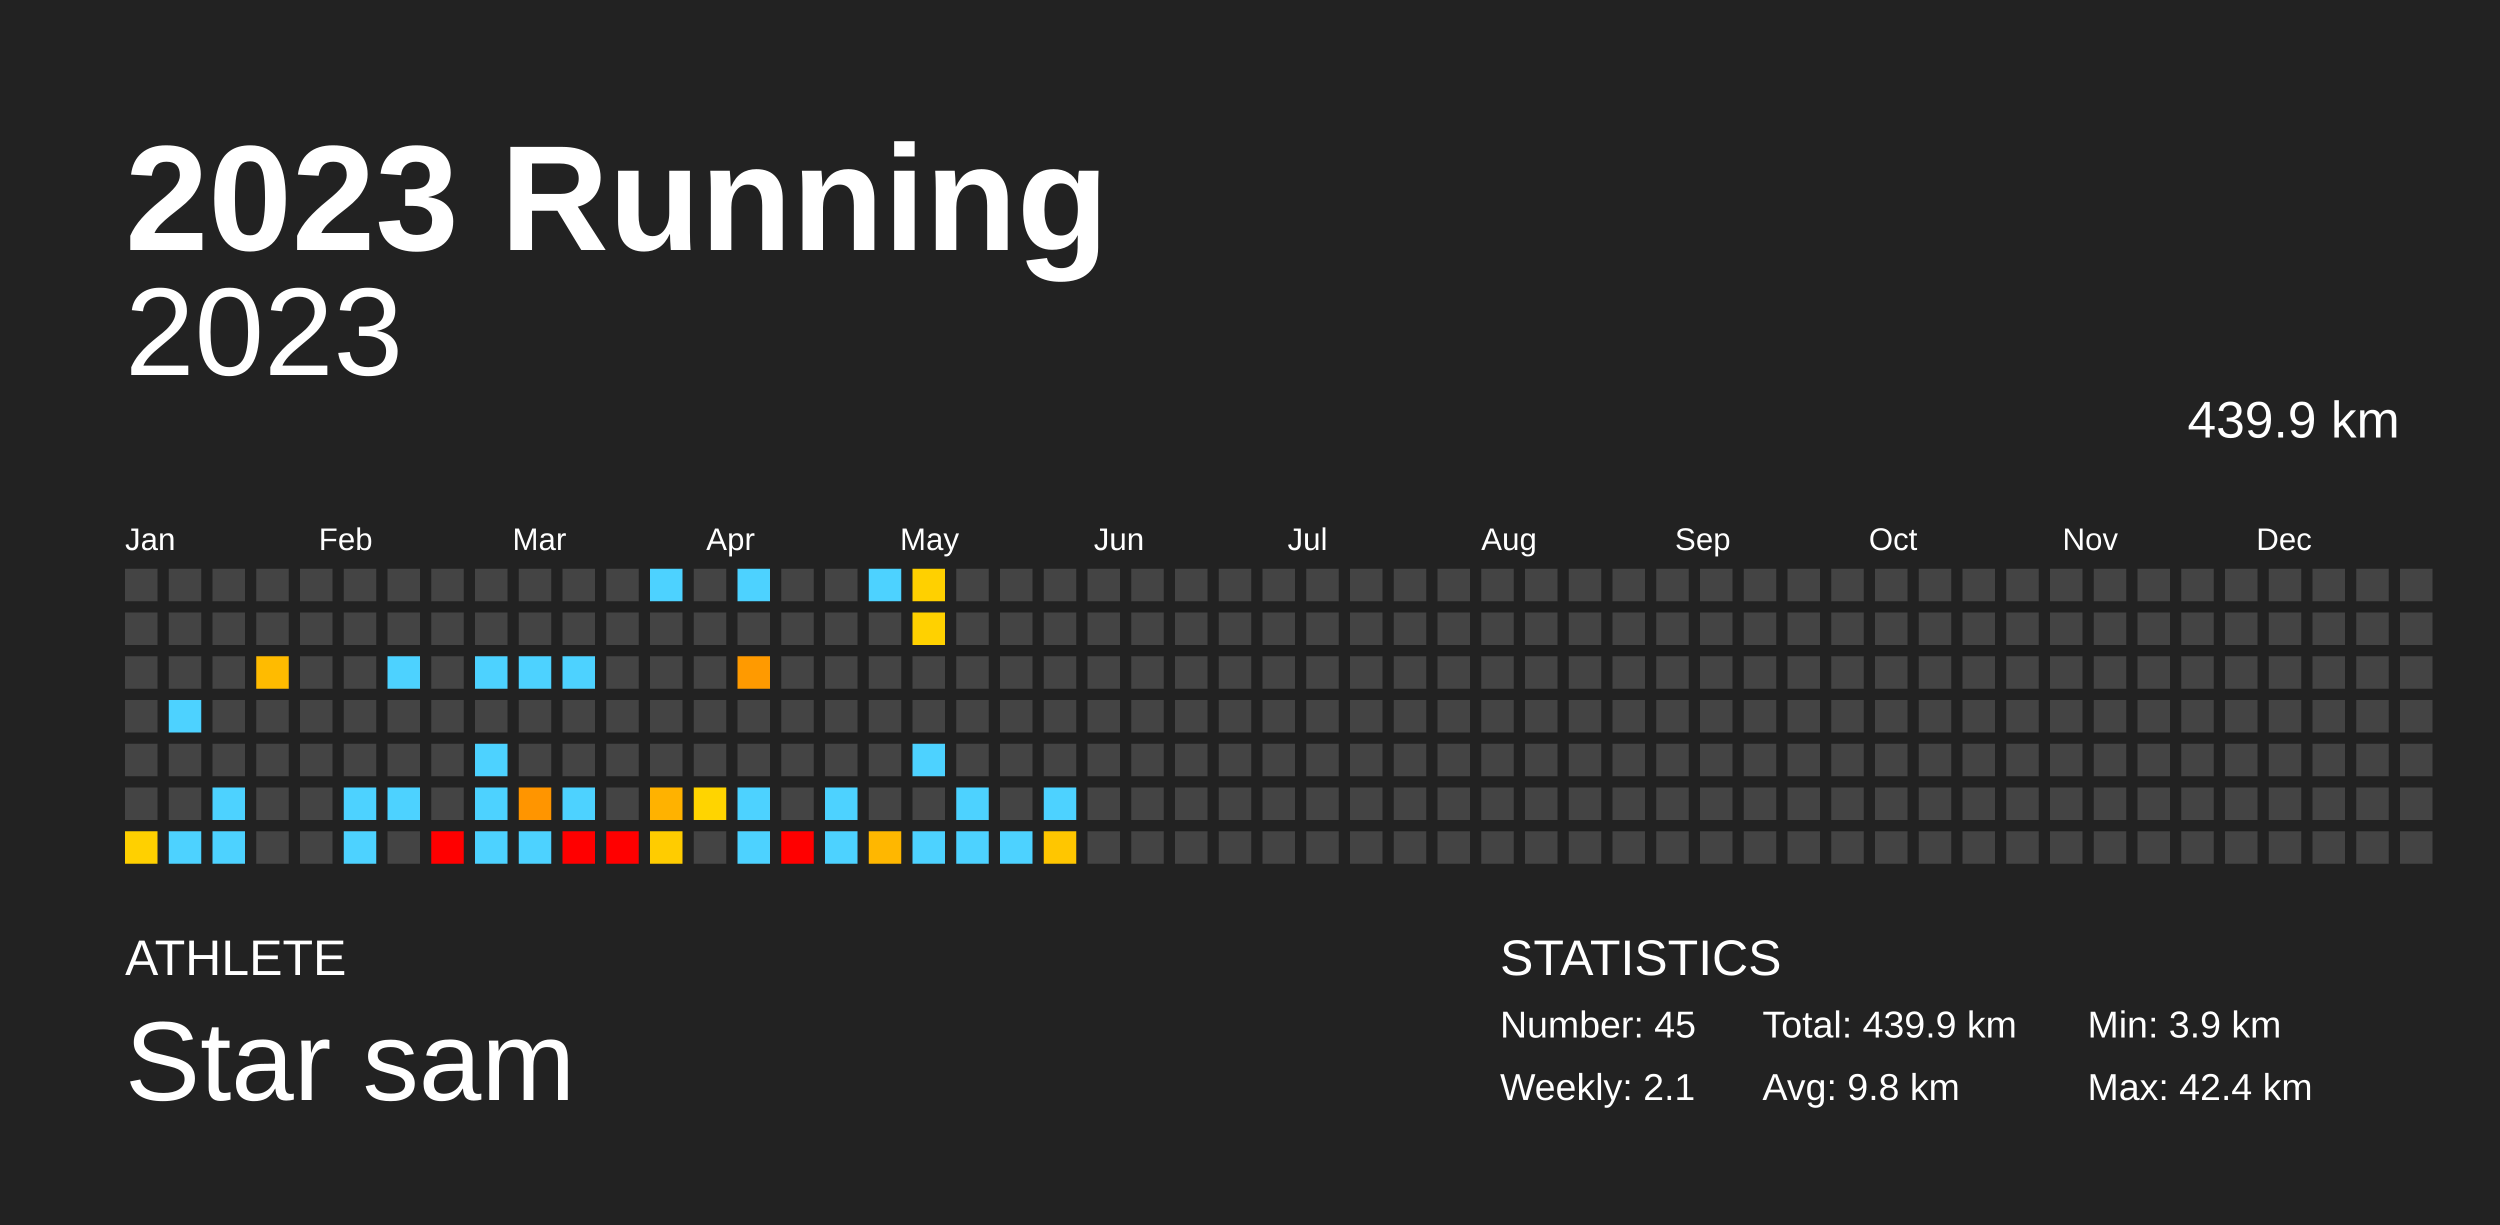
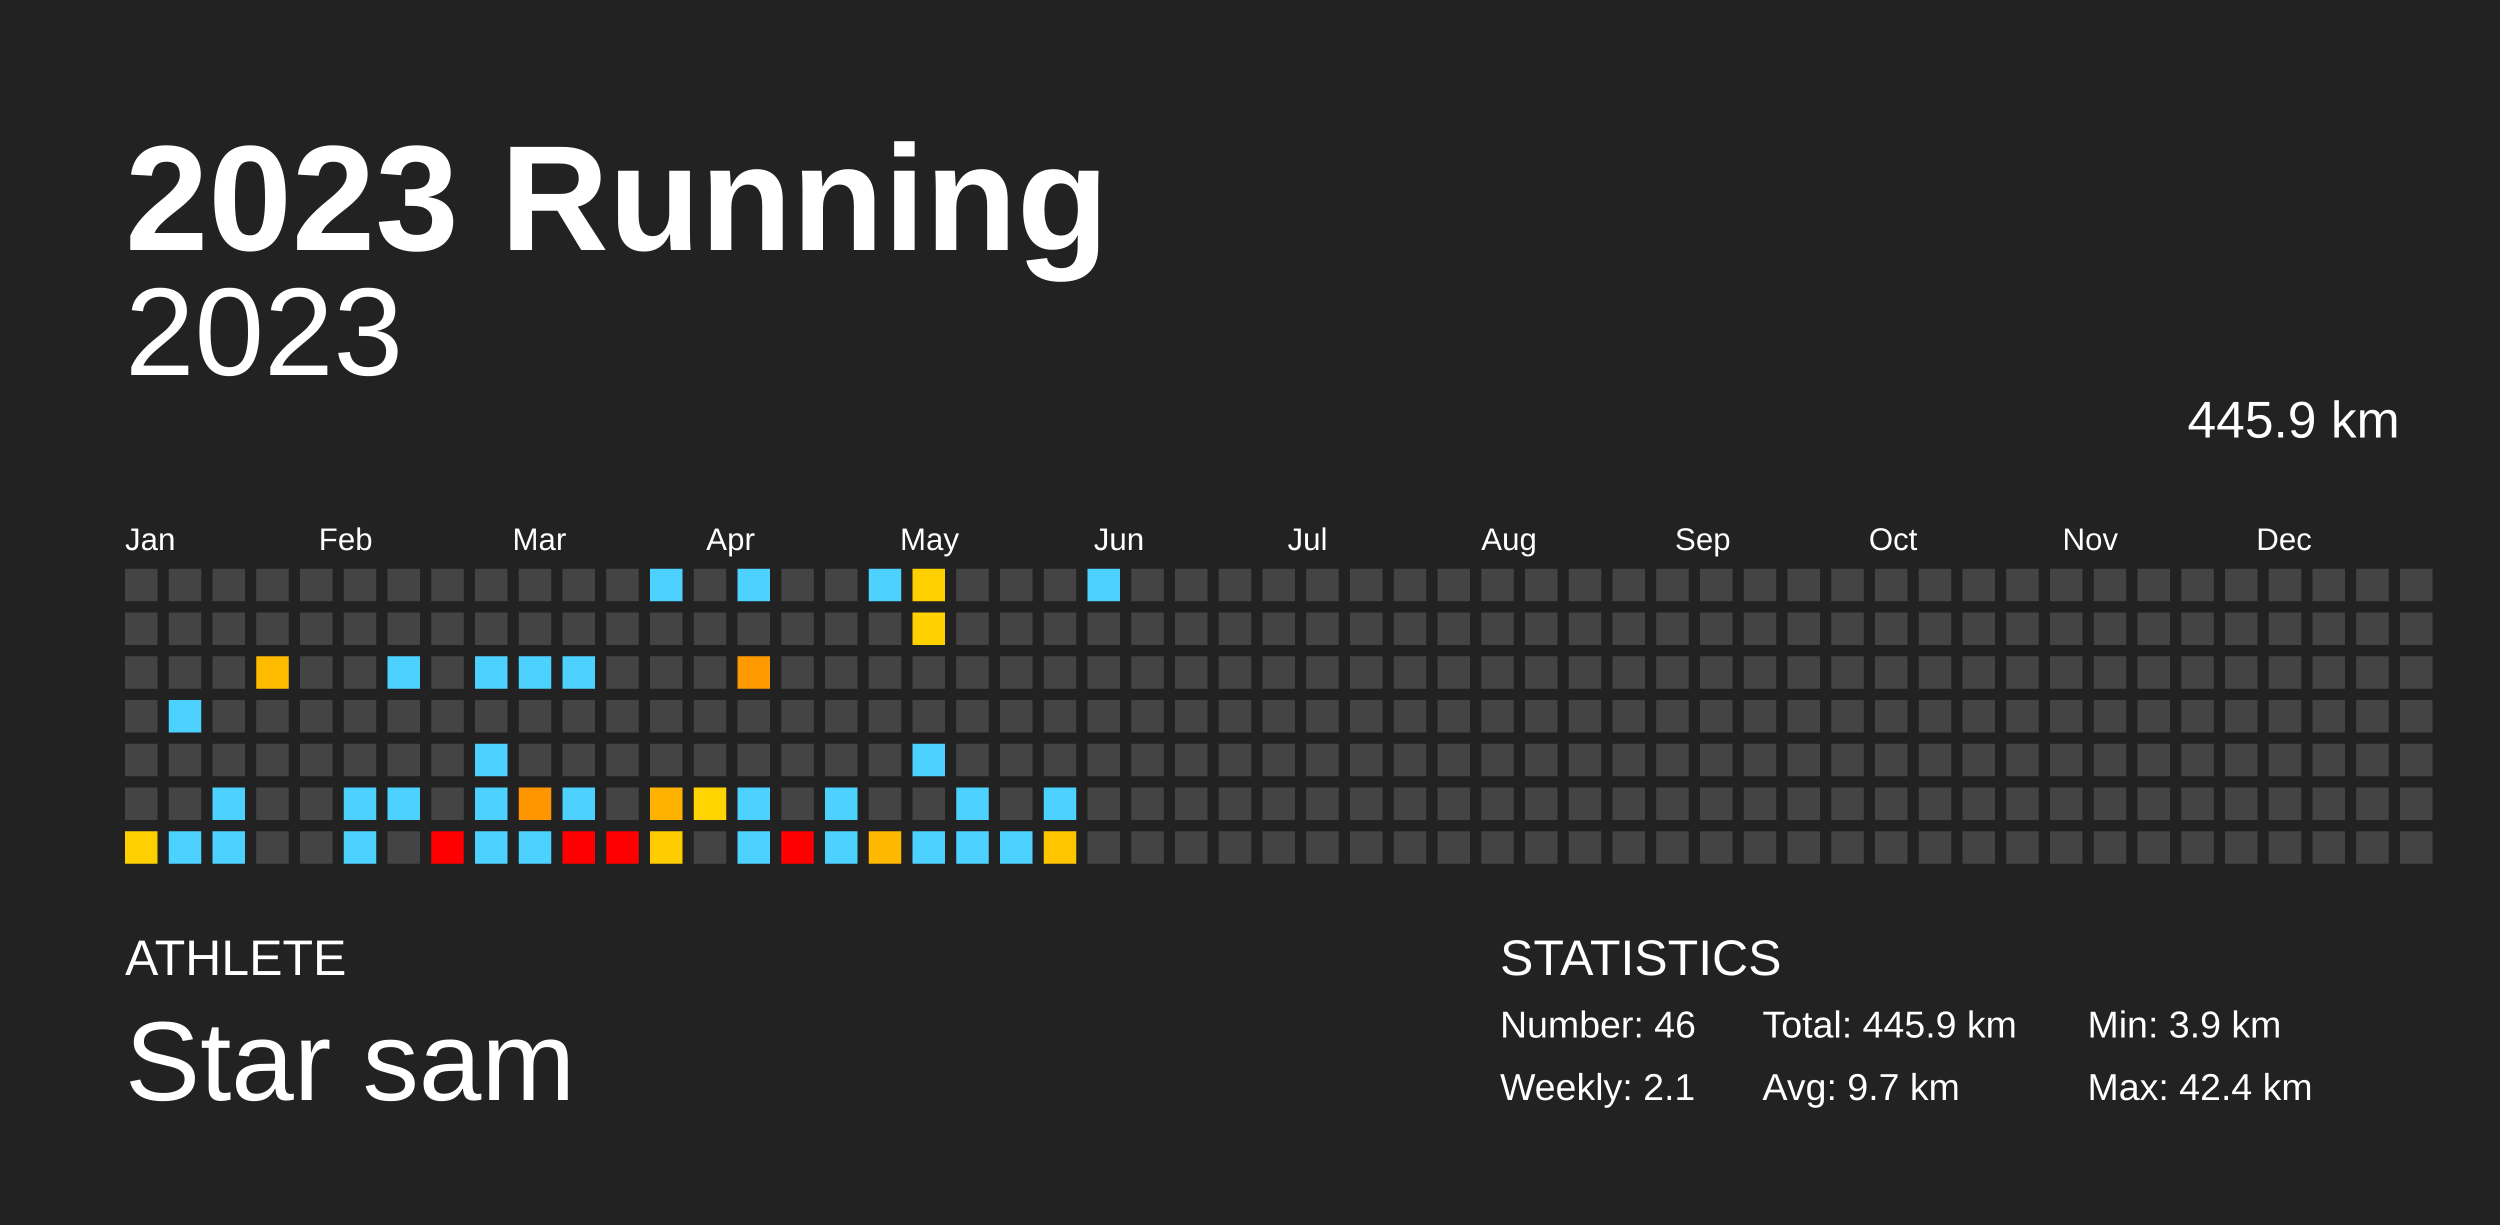
<svg xmlns="http://www.w3.org/2000/svg" baseProfile="full" height="98mm" version="1.1" viewBox="0,0,200,98" width="200mm">
  <defs />
  <rect fill="#222222" height="98" width="200" x="0" y="0" />
  <text fill="#FFFFFF" style="font-size:12px; font-family:Arial; font-weight:bold;" x="10" y="20">2023 Running</text>
  <text fill="#FFFFFF" style="font-size:4px; font-family:Arial" x="10" y="78">ATHLETE</text>
  <text fill="#FFFFFF" style="font-size:9px; font-family:Arial" x="10" y="88">Star sam</text>
  <text fill="#FFFFFF" style="font-size:4px; font-family:Arial" x="120" y="78">STATISTICS</text>
-   <text fill="#FFFFFF" style="font-size:3px; font-family:Arial" x="120" y="83">Number: 45</text>
+   <text fill="#FFFFFF" style="font-size:3px; font-family:Arial" x="120" y="83">Number: 46</text>
  <text fill="#FFFFFF" style="font-size:3px; font-family:Arial" x="120" y="88">Weekly: 2.1</text>
-   <text fill="#FFFFFF" style="font-size:3px; font-family:Arial" x="141" y="83">Total: 439.9 km</text>
-   <text fill="#FFFFFF" style="font-size:3px; font-family:Arial" x="141" y="88">Avg: 9.8 km</text>
+   <text fill="#FFFFFF" style="font-size:3px; font-family:Arial" x="141" y="83">Total: 445.9 km</text>
+   <text fill="#FFFFFF" style="font-size:3px; font-family:Arial" x="141" y="88">Avg: 9.7 km</text>
  <text fill="#FFFFFF" style="font-size:3px; font-family:Arial" x="167" y="83">Min: 3.9 km</text>
  <text fill="#FFFFFF" style="font-size:3px; font-family:Arial" x="167" y="88">Max: 42.4 km</text>
  <text alignment-baseline="hanging" fill="#FFFFFF" style="font-size:10.0px; font-family:Arial;" x="10" y="30">2023</text>
-   <text alignment-baseline="hanging" fill="#FFFFFF" style="font-size:4.125px; font-family:Arial;" x="175" y="35">439.9 km</text>
+   <text alignment-baseline="hanging" fill="#FFFFFF" style="font-size:4.125px; font-family:Arial;" x="175" y="35">445.9 km</text>
  <text fill="#FFFFFF" style="font-size:2.5px; font-family:Arial" x="10.0" y="44">Jan</text>
  <text fill="#FFFFFF" style="font-size:2.5px; font-family:Arial" x="25.5" y="44">Feb</text>
  <text fill="#FFFFFF" style="font-size:2.5px; font-family:Arial" x="41.0" y="44">Mar</text>
  <text fill="#FFFFFF" style="font-size:2.5px; font-family:Arial" x="56.5" y="44">Apr</text>
  <text fill="#FFFFFF" style="font-size:2.5px; font-family:Arial" x="72.0" y="44">May</text>
  <text fill="#FFFFFF" style="font-size:2.5px; font-family:Arial" x="87.5" y="44">Jun</text>
  <text fill="#FFFFFF" style="font-size:2.5px; font-family:Arial" x="103.0" y="44">Jul</text>
  <text fill="#FFFFFF" style="font-size:2.5px; font-family:Arial" x="118.5" y="44">Aug</text>
  <text fill="#FFFFFF" style="font-size:2.5px; font-family:Arial" x="134.0" y="44">Sep</text>
  <text fill="#FFFFFF" style="font-size:2.5px; font-family:Arial" x="149.5" y="44">Oct</text>
  <text fill="#FFFFFF" style="font-size:2.5px; font-family:Arial" x="165.0" y="44">Nov</text>
  <text fill="#FFFFFF" style="font-size:2.5px; font-family:Arial" x="180.5" y="44">Dec</text>
  <rect fill="#444444" height="2.6" width="2.6" x="10.0" y="45.5" />
  <rect fill="#444444" height="2.6" width="2.6" x="10.0" y="49.0" />
  <rect fill="#444444" height="2.6" width="2.6" x="10.0" y="52.5" />
  <rect fill="#444444" height="2.6" width="2.6" x="10.0" y="56.0" />
  <rect fill="#444444" height="2.6" width="2.6" x="10.0" y="59.5" />
  <rect fill="#444444" height="2.6" width="2.6" x="10.0" y="63.0" />
  <rect fill="#ffd000" height="2.6" width="2.6" x="10.0" y="66.5" />
  <rect fill="#444444" height="2.6" width="2.6" x="13.5" y="45.5" />
  <rect fill="#444444" height="2.6" width="2.6" x="13.5" y="49.0" />
  <rect fill="#444444" height="2.6" width="2.6" x="13.5" y="52.5" />
  <rect fill="#4dd2ff" height="2.6" width="2.6" x="13.5" y="56.0" />
  <rect fill="#444444" height="2.6" width="2.6" x="13.5" y="59.5" />
  <rect fill="#444444" height="2.6" width="2.6" x="13.5" y="63.0" />
  <rect fill="#4dd2ff" height="2.6" width="2.6" x="13.5" y="66.5" />
  <rect fill="#444444" height="2.6" width="2.6" x="17.0" y="45.5" />
  <rect fill="#444444" height="2.6" width="2.6" x="17.0" y="49.0" />
  <rect fill="#444444" height="2.6" width="2.6" x="17.0" y="52.5" />
  <rect fill="#444444" height="2.6" width="2.6" x="17.0" y="56.0" />
  <rect fill="#444444" height="2.6" width="2.6" x="17.0" y="59.5" />
  <rect fill="#4dd2ff" height="2.6" width="2.6" x="17.0" y="63.0" />
  <rect fill="#4dd2ff" height="2.6" width="2.6" x="17.0" y="66.5" />
  <rect fill="#444444" height="2.6" width="2.6" x="20.5" y="45.5" />
  <rect fill="#444444" height="2.6" width="2.6" x="20.5" y="49.0" />
  <rect fill="#ffbb00" height="2.6" width="2.6" x="20.5" y="52.5" />
  <rect fill="#444444" height="2.6" width="2.6" x="20.5" y="56.0" />
  <rect fill="#444444" height="2.6" width="2.6" x="20.5" y="59.5" />
  <rect fill="#444444" height="2.6" width="2.6" x="20.5" y="63.0" />
  <rect fill="#444444" height="2.6" width="2.6" x="20.5" y="66.5" />
  <rect fill="#444444" height="2.6" width="2.6" x="24.0" y="45.5" />
  <rect fill="#444444" height="2.6" width="2.6" x="24.0" y="49.0" />
  <rect fill="#444444" height="2.6" width="2.6" x="24.0" y="52.5" />
  <rect fill="#444444" height="2.6" width="2.6" x="24.0" y="56.0" />
  <rect fill="#444444" height="2.6" width="2.6" x="24.0" y="59.5" />
  <rect fill="#444444" height="2.6" width="2.6" x="24.0" y="63.0" />
  <rect fill="#444444" height="2.6" width="2.6" x="24.0" y="66.5" />
  <rect fill="#444444" height="2.6" width="2.6" x="27.5" y="45.5" />
  <rect fill="#444444" height="2.6" width="2.6" x="27.5" y="49.0" />
  <rect fill="#444444" height="2.6" width="2.6" x="27.5" y="52.5" />
  <rect fill="#444444" height="2.6" width="2.6" x="27.5" y="56.0" />
  <rect fill="#444444" height="2.6" width="2.6" x="27.5" y="59.5" />
  <rect fill="#4dd2ff" height="2.6" width="2.6" x="27.5" y="63.0" />
  <rect fill="#4dd2ff" height="2.6" width="2.6" x="27.5" y="66.5" />
  <rect fill="#444444" height="2.6" width="2.6" x="31.0" y="45.5" />
  <rect fill="#444444" height="2.6" width="2.6" x="31.0" y="49.0" />
  <rect fill="#4dd2ff" height="2.6" width="2.6" x="31.0" y="52.5" />
  <rect fill="#444444" height="2.6" width="2.6" x="31.0" y="56.0" />
  <rect fill="#444444" height="2.6" width="2.6" x="31.0" y="59.5" />
  <rect fill="#4dd2ff" height="2.6" width="2.6" x="31.0" y="63.0" />
  <rect fill="#444444" height="2.6" width="2.6" x="31.0" y="66.5" />
  <rect fill="#444444" height="2.6" width="2.6" x="34.5" y="45.5" />
  <rect fill="#444444" height="2.6" width="2.6" x="34.5" y="49.0" />
  <rect fill="#444444" height="2.6" width="2.6" x="34.5" y="52.5" />
  <rect fill="#444444" height="2.6" width="2.6" x="34.5" y="56.0" />
  <rect fill="#444444" height="2.6" width="2.6" x="34.5" y="59.5" />
  <rect fill="#444444" height="2.6" width="2.6" x="34.5" y="63.0" />
  <rect fill="red" height="2.6" width="2.6" x="34.5" y="66.5" />
  <rect fill="#444444" height="2.6" width="2.6" x="38.0" y="45.5" />
  <rect fill="#444444" height="2.6" width="2.6" x="38.0" y="49.0" />
  <rect fill="#4dd2ff" height="2.6" width="2.6" x="38.0" y="52.5" />
  <rect fill="#444444" height="2.6" width="2.6" x="38.0" y="56.0" />
  <rect fill="#4dd2ff" height="2.6" width="2.6" x="38.0" y="59.5" />
  <rect fill="#4dd2ff" height="2.6" width="2.6" x="38.0" y="63.0" />
  <rect fill="#4dd2ff" height="2.6" width="2.6" x="38.0" y="66.5" />
  <rect fill="#444444" height="2.6" width="2.6" x="41.5" y="45.5" />
  <rect fill="#444444" height="2.6" width="2.6" x="41.5" y="49.0" />
  <rect fill="#4dd2ff" height="2.6" width="2.6" x="41.5" y="52.5" />
  <rect fill="#444444" height="2.6" width="2.6" x="41.5" y="56.0" />
  <rect fill="#444444" height="2.6" width="2.6" x="41.5" y="59.5" />
  <rect fill="#ff9500" height="2.6" width="2.6" x="41.5" y="63.0" />
  <rect fill="#4dd2ff" height="2.6" width="2.6" x="41.5" y="66.5" />
  <rect fill="#444444" height="2.6" width="2.6" x="45.0" y="45.5" />
  <rect fill="#444444" height="2.6" width="2.6" x="45.0" y="49.0" />
  <rect fill="#4dd2ff" height="2.6" width="2.6" x="45.0" y="52.5" />
  <rect fill="#444444" height="2.6" width="2.6" x="45.0" y="56.0" />
  <rect fill="#444444" height="2.6" width="2.6" x="45.0" y="59.5" />
  <rect fill="#4dd2ff" height="2.6" width="2.6" x="45.0" y="63.0" />
  <rect fill="red" height="2.6" width="2.6" x="45.0" y="66.5" />
  <rect fill="#444444" height="2.6" width="2.6" x="48.5" y="45.5" />
  <rect fill="#444444" height="2.6" width="2.6" x="48.5" y="49.0" />
  <rect fill="#444444" height="2.6" width="2.6" x="48.5" y="52.5" />
  <rect fill="#444444" height="2.6" width="2.6" x="48.5" y="56.0" />
  <rect fill="#444444" height="2.6" width="2.6" x="48.5" y="59.5" />
  <rect fill="#444444" height="2.6" width="2.6" x="48.5" y="63.0" />
  <rect fill="red" height="2.6" width="2.6" x="48.5" y="66.5" />
  <rect fill="#4dd2ff" height="2.6" width="2.6" x="52.0" y="45.5" />
  <rect fill="#444444" height="2.6" width="2.6" x="52.0" y="49.0" />
  <rect fill="#444444" height="2.6" width="2.6" x="52.0" y="52.5" />
  <rect fill="#444444" height="2.6" width="2.6" x="52.0" y="56.0" />
  <rect fill="#444444" height="2.6" width="2.6" x="52.0" y="59.5" />
  <rect fill="#ffb200" height="2.6" width="2.6" x="52.0" y="63.0" />
  <rect fill="#ffcc00" height="2.6" width="2.6" x="52.0" y="66.5" />
  <rect fill="#444444" height="2.6" width="2.6" x="55.5" y="45.5" />
  <rect fill="#444444" height="2.6" width="2.6" x="55.5" y="49.0" />
  <rect fill="#444444" height="2.6" width="2.6" x="55.5" y="52.5" />
  <rect fill="#444444" height="2.6" width="2.6" x="55.5" y="56.0" />
  <rect fill="#444444" height="2.6" width="2.6" x="55.5" y="59.5" />
  <rect fill="#ffd400" height="2.6" width="2.6" x="55.5" y="63.0" />
  <rect fill="#444444" height="2.6" width="2.6" x="55.5" y="66.5" />
  <rect fill="#4dd2ff" height="2.6" width="2.6" x="59.0" y="45.5" />
  <rect fill="#444444" height="2.6" width="2.6" x="59.0" y="49.0" />
  <rect fill="#ff9a00" height="2.6" width="2.6" x="59.0" y="52.5" />
  <rect fill="#444444" height="2.6" width="2.6" x="59.0" y="56.0" />
  <rect fill="#444444" height="2.6" width="2.6" x="59.0" y="59.5" />
  <rect fill="#4dd2ff" height="2.6" width="2.6" x="59.0" y="63.0" />
  <rect fill="#4dd2ff" height="2.6" width="2.6" x="59.0" y="66.5" />
  <rect fill="#444444" height="2.6" width="2.6" x="62.5" y="45.5" />
  <rect fill="#444444" height="2.6" width="2.6" x="62.5" y="49.0" />
  <rect fill="#444444" height="2.6" width="2.6" x="62.5" y="52.5" />
  <rect fill="#444444" height="2.6" width="2.6" x="62.5" y="56.0" />
  <rect fill="#444444" height="2.6" width="2.6" x="62.5" y="59.5" />
  <rect fill="#444444" height="2.6" width="2.6" x="62.5" y="63.0" />
  <rect fill="red" height="2.6" width="2.6" x="62.5" y="66.5" />
  <rect fill="#444444" height="2.6" width="2.6" x="66.0" y="45.5" />
  <rect fill="#444444" height="2.6" width="2.6" x="66.0" y="49.0" />
  <rect fill="#444444" height="2.6" width="2.6" x="66.0" y="52.5" />
  <rect fill="#444444" height="2.6" width="2.6" x="66.0" y="56.0" />
  <rect fill="#444444" height="2.6" width="2.6" x="66.0" y="59.5" />
  <rect fill="#4dd2ff" height="2.6" width="2.6" x="66.0" y="63.0" />
  <rect fill="#4dd2ff" height="2.6" width="2.6" x="66.0" y="66.5" />
  <rect fill="#4dd2ff" height="2.6" width="2.6" x="69.5" y="45.5" />
  <rect fill="#444444" height="2.6" width="2.6" x="69.5" y="49.0" />
  <rect fill="#444444" height="2.6" width="2.6" x="69.5" y="52.5" />
  <rect fill="#444444" height="2.6" width="2.6" x="69.5" y="56.0" />
  <rect fill="#444444" height="2.6" width="2.6" x="69.5" y="59.5" />
  <rect fill="#444444" height="2.6" width="2.6" x="69.5" y="63.0" />
  <rect fill="#ffb700" height="2.6" width="2.6" x="69.5" y="66.5" />
  <rect fill="#ffd000" height="2.6" width="2.6" x="73.0" y="45.5" />
  <rect fill="#ffd100" height="2.6" width="2.6" x="73.0" y="49.0" />
  <rect fill="#444444" height="2.6" width="2.6" x="73.0" y="52.5" />
  <rect fill="#444444" height="2.6" width="2.6" x="73.0" y="56.0" />
  <rect fill="#4dd2ff" height="2.6" width="2.6" x="73.0" y="59.5" />
  <rect fill="#444444" height="2.6" width="2.6" x="73.0" y="63.0" />
  <rect fill="#4dd2ff" height="2.6" width="2.6" x="73.0" y="66.5" />
  <rect fill="#444444" height="2.6" width="2.6" x="76.5" y="45.5" />
  <rect fill="#444444" height="2.6" width="2.6" x="76.5" y="49.0" />
  <rect fill="#444444" height="2.6" width="2.6" x="76.5" y="52.5" />
  <rect fill="#444444" height="2.6" width="2.6" x="76.5" y="56.0" />
  <rect fill="#444444" height="2.6" width="2.6" x="76.5" y="59.5" />
  <rect fill="#4dd2ff" height="2.6" width="2.6" x="76.5" y="63.0" />
  <rect fill="#4dd2ff" height="2.6" width="2.6" x="76.5" y="66.5" />
  <rect fill="#444444" height="2.6" width="2.6" x="80.0" y="45.5" />
  <rect fill="#444444" height="2.6" width="2.6" x="80.0" y="49.0" />
  <rect fill="#444444" height="2.6" width="2.6" x="80.0" y="52.5" />
  <rect fill="#444444" height="2.6" width="2.6" x="80.0" y="56.0" />
  <rect fill="#444444" height="2.6" width="2.6" x="80.0" y="59.5" />
  <rect fill="#444444" height="2.6" width="2.6" x="80.0" y="63.0" />
  <rect fill="#4dd2ff" height="2.6" width="2.6" x="80.0" y="66.5" />
  <rect fill="#444444" height="2.6" width="2.6" x="83.5" y="45.5" />
  <rect fill="#444444" height="2.6" width="2.6" x="83.5" y="49.0" />
  <rect fill="#444444" height="2.6" width="2.6" x="83.5" y="52.5" />
  <rect fill="#444444" height="2.6" width="2.6" x="83.5" y="56.0" />
  <rect fill="#444444" height="2.6" width="2.6" x="83.5" y="59.5" />
  <rect fill="#4dd2ff" height="2.6" width="2.6" x="83.5" y="63.0" />
  <rect fill="#ffc600" height="2.6" width="2.6" x="83.5" y="66.5" />
-   <rect fill="#444444" height="2.6" width="2.6" x="87.0" y="45.5" />
+   <rect fill="#4dd2ff" height="2.6" width="2.6" x="87.0" y="45.5" />
  <rect fill="#444444" height="2.6" width="2.6" x="87.0" y="49.0" />
  <rect fill="#444444" height="2.6" width="2.6" x="87.0" y="52.5" />
  <rect fill="#444444" height="2.6" width="2.6" x="87.0" y="56.0" />
  <rect fill="#444444" height="2.6" width="2.6" x="87.0" y="59.5" />
  <rect fill="#444444" height="2.6" width="2.6" x="87.0" y="63.0" />
  <rect fill="#444444" height="2.6" width="2.6" x="87.0" y="66.5" />
  <rect fill="#444444" height="2.6" width="2.6" x="90.5" y="45.5" />
  <rect fill="#444444" height="2.6" width="2.6" x="90.5" y="49.0" />
  <rect fill="#444444" height="2.6" width="2.6" x="90.5" y="52.5" />
  <rect fill="#444444" height="2.6" width="2.6" x="90.5" y="56.0" />
  <rect fill="#444444" height="2.6" width="2.6" x="90.5" y="59.5" />
  <rect fill="#444444" height="2.6" width="2.6" x="90.5" y="63.0" />
  <rect fill="#444444" height="2.6" width="2.6" x="90.5" y="66.5" />
  <rect fill="#444444" height="2.6" width="2.6" x="94.0" y="45.5" />
  <rect fill="#444444" height="2.6" width="2.6" x="94.0" y="49.0" />
  <rect fill="#444444" height="2.6" width="2.6" x="94.0" y="52.5" />
  <rect fill="#444444" height="2.6" width="2.6" x="94.0" y="56.0" />
  <rect fill="#444444" height="2.6" width="2.6" x="94.0" y="59.5" />
  <rect fill="#444444" height="2.6" width="2.6" x="94.0" y="63.0" />
  <rect fill="#444444" height="2.6" width="2.6" x="94.0" y="66.5" />
  <rect fill="#444444" height="2.6" width="2.6" x="97.5" y="45.5" />
  <rect fill="#444444" height="2.6" width="2.6" x="97.5" y="49.0" />
  <rect fill="#444444" height="2.6" width="2.6" x="97.5" y="52.5" />
  <rect fill="#444444" height="2.6" width="2.6" x="97.5" y="56.0" />
  <rect fill="#444444" height="2.6" width="2.6" x="97.5" y="59.5" />
  <rect fill="#444444" height="2.6" width="2.6" x="97.5" y="63.0" />
  <rect fill="#444444" height="2.6" width="2.6" x="97.5" y="66.5" />
  <rect fill="#444444" height="2.6" width="2.6" x="101.0" y="45.5" />
  <rect fill="#444444" height="2.6" width="2.6" x="101.0" y="49.0" />
  <rect fill="#444444" height="2.6" width="2.6" x="101.0" y="52.5" />
  <rect fill="#444444" height="2.6" width="2.6" x="101.0" y="56.0" />
  <rect fill="#444444" height="2.6" width="2.6" x="101.0" y="59.5" />
  <rect fill="#444444" height="2.6" width="2.6" x="101.0" y="63.0" />
  <rect fill="#444444" height="2.6" width="2.6" x="101.0" y="66.5" />
  <rect fill="#444444" height="2.6" width="2.6" x="104.5" y="45.5" />
  <rect fill="#444444" height="2.6" width="2.6" x="104.5" y="49.0" />
  <rect fill="#444444" height="2.6" width="2.6" x="104.5" y="52.5" />
  <rect fill="#444444" height="2.6" width="2.6" x="104.5" y="56.0" />
  <rect fill="#444444" height="2.6" width="2.6" x="104.5" y="59.5" />
  <rect fill="#444444" height="2.6" width="2.6" x="104.5" y="63.0" />
  <rect fill="#444444" height="2.6" width="2.6" x="104.5" y="66.5" />
  <rect fill="#444444" height="2.6" width="2.6" x="108.0" y="45.5" />
  <rect fill="#444444" height="2.6" width="2.6" x="108.0" y="49.0" />
  <rect fill="#444444" height="2.6" width="2.6" x="108.0" y="52.5" />
  <rect fill="#444444" height="2.6" width="2.6" x="108.0" y="56.0" />
  <rect fill="#444444" height="2.6" width="2.6" x="108.0" y="59.5" />
  <rect fill="#444444" height="2.6" width="2.6" x="108.0" y="63.0" />
  <rect fill="#444444" height="2.6" width="2.6" x="108.0" y="66.5" />
  <rect fill="#444444" height="2.6" width="2.6" x="111.5" y="45.5" />
  <rect fill="#444444" height="2.6" width="2.6" x="111.5" y="49.0" />
  <rect fill="#444444" height="2.6" width="2.6" x="111.5" y="52.5" />
  <rect fill="#444444" height="2.6" width="2.6" x="111.5" y="56.0" />
  <rect fill="#444444" height="2.6" width="2.6" x="111.5" y="59.5" />
  <rect fill="#444444" height="2.6" width="2.6" x="111.5" y="63.0" />
  <rect fill="#444444" height="2.6" width="2.6" x="111.5" y="66.5" />
  <rect fill="#444444" height="2.6" width="2.6" x="115.0" y="45.5" />
  <rect fill="#444444" height="2.6" width="2.6" x="115.0" y="49.0" />
  <rect fill="#444444" height="2.6" width="2.6" x="115.0" y="52.5" />
  <rect fill="#444444" height="2.6" width="2.6" x="115.0" y="56.0" />
  <rect fill="#444444" height="2.6" width="2.6" x="115.0" y="59.5" />
  <rect fill="#444444" height="2.6" width="2.6" x="115.0" y="63.0" />
  <rect fill="#444444" height="2.6" width="2.6" x="115.0" y="66.5" />
  <rect fill="#444444" height="2.6" width="2.6" x="118.5" y="45.5" />
  <rect fill="#444444" height="2.6" width="2.6" x="118.5" y="49.0" />
  <rect fill="#444444" height="2.6" width="2.6" x="118.5" y="52.5" />
  <rect fill="#444444" height="2.6" width="2.6" x="118.5" y="56.0" />
  <rect fill="#444444" height="2.6" width="2.6" x="118.5" y="59.5" />
  <rect fill="#444444" height="2.6" width="2.6" x="118.5" y="63.0" />
  <rect fill="#444444" height="2.6" width="2.6" x="118.5" y="66.5" />
  <rect fill="#444444" height="2.6" width="2.6" x="122.0" y="45.5" />
  <rect fill="#444444" height="2.6" width="2.6" x="122.0" y="49.0" />
  <rect fill="#444444" height="2.6" width="2.6" x="122.0" y="52.5" />
  <rect fill="#444444" height="2.6" width="2.6" x="122.0" y="56.0" />
  <rect fill="#444444" height="2.6" width="2.6" x="122.0" y="59.5" />
  <rect fill="#444444" height="2.6" width="2.6" x="122.0" y="63.0" />
  <rect fill="#444444" height="2.6" width="2.6" x="122.0" y="66.5" />
  <rect fill="#444444" height="2.6" width="2.6" x="125.5" y="45.5" />
  <rect fill="#444444" height="2.6" width="2.6" x="125.5" y="49.0" />
  <rect fill="#444444" height="2.6" width="2.6" x="125.5" y="52.5" />
  <rect fill="#444444" height="2.6" width="2.6" x="125.5" y="56.0" />
  <rect fill="#444444" height="2.6" width="2.6" x="125.5" y="59.5" />
  <rect fill="#444444" height="2.6" width="2.6" x="125.5" y="63.0" />
  <rect fill="#444444" height="2.6" width="2.6" x="125.5" y="66.5" />
  <rect fill="#444444" height="2.6" width="2.6" x="129.0" y="45.5" />
  <rect fill="#444444" height="2.6" width="2.6" x="129.0" y="49.0" />
  <rect fill="#444444" height="2.6" width="2.6" x="129.0" y="52.5" />
  <rect fill="#444444" height="2.6" width="2.6" x="129.0" y="56.0" />
  <rect fill="#444444" height="2.6" width="2.6" x="129.0" y="59.5" />
  <rect fill="#444444" height="2.6" width="2.6" x="129.0" y="63.0" />
  <rect fill="#444444" height="2.6" width="2.6" x="129.0" y="66.5" />
  <rect fill="#444444" height="2.6" width="2.6" x="132.5" y="45.5" />
  <rect fill="#444444" height="2.6" width="2.6" x="132.5" y="49.0" />
  <rect fill="#444444" height="2.6" width="2.6" x="132.5" y="52.5" />
  <rect fill="#444444" height="2.6" width="2.6" x="132.5" y="56.0" />
  <rect fill="#444444" height="2.6" width="2.6" x="132.5" y="59.5" />
  <rect fill="#444444" height="2.6" width="2.6" x="132.5" y="63.0" />
  <rect fill="#444444" height="2.6" width="2.6" x="132.5" y="66.5" />
  <rect fill="#444444" height="2.6" width="2.6" x="136.0" y="45.5" />
  <rect fill="#444444" height="2.6" width="2.6" x="136.0" y="49.0" />
  <rect fill="#444444" height="2.6" width="2.6" x="136.0" y="52.5" />
  <rect fill="#444444" height="2.6" width="2.6" x="136.0" y="56.0" />
  <rect fill="#444444" height="2.6" width="2.6" x="136.0" y="59.5" />
  <rect fill="#444444" height="2.6" width="2.6" x="136.0" y="63.0" />
  <rect fill="#444444" height="2.6" width="2.6" x="136.0" y="66.5" />
  <rect fill="#444444" height="2.6" width="2.6" x="139.5" y="45.5" />
  <rect fill="#444444" height="2.6" width="2.6" x="139.5" y="49.0" />
  <rect fill="#444444" height="2.6" width="2.6" x="139.5" y="52.5" />
  <rect fill="#444444" height="2.6" width="2.6" x="139.5" y="56.0" />
  <rect fill="#444444" height="2.6" width="2.6" x="139.5" y="59.5" />
  <rect fill="#444444" height="2.6" width="2.6" x="139.5" y="63.0" />
  <rect fill="#444444" height="2.6" width="2.6" x="139.5" y="66.5" />
  <rect fill="#444444" height="2.6" width="2.6" x="143.0" y="45.5" />
  <rect fill="#444444" height="2.6" width="2.6" x="143.0" y="49.0" />
  <rect fill="#444444" height="2.6" width="2.6" x="143.0" y="52.5" />
  <rect fill="#444444" height="2.6" width="2.6" x="143.0" y="56.0" />
  <rect fill="#444444" height="2.6" width="2.6" x="143.0" y="59.5" />
  <rect fill="#444444" height="2.6" width="2.6" x="143.0" y="63.0" />
  <rect fill="#444444" height="2.6" width="2.6" x="143.0" y="66.5" />
  <rect fill="#444444" height="2.6" width="2.6" x="146.5" y="45.5" />
  <rect fill="#444444" height="2.6" width="2.6" x="146.5" y="49.0" />
  <rect fill="#444444" height="2.6" width="2.6" x="146.5" y="52.5" />
  <rect fill="#444444" height="2.6" width="2.6" x="146.5" y="56.0" />
  <rect fill="#444444" height="2.6" width="2.6" x="146.5" y="59.5" />
  <rect fill="#444444" height="2.6" width="2.6" x="146.5" y="63.0" />
  <rect fill="#444444" height="2.6" width="2.6" x="146.5" y="66.5" />
  <rect fill="#444444" height="2.6" width="2.6" x="150.0" y="45.5" />
  <rect fill="#444444" height="2.6" width="2.6" x="150.0" y="49.0" />
  <rect fill="#444444" height="2.6" width="2.6" x="150.0" y="52.5" />
  <rect fill="#444444" height="2.6" width="2.6" x="150.0" y="56.0" />
  <rect fill="#444444" height="2.6" width="2.6" x="150.0" y="59.5" />
  <rect fill="#444444" height="2.6" width="2.6" x="150.0" y="63.0" />
  <rect fill="#444444" height="2.6" width="2.6" x="150.0" y="66.5" />
  <rect fill="#444444" height="2.6" width="2.6" x="153.5" y="45.5" />
  <rect fill="#444444" height="2.6" width="2.6" x="153.5" y="49.0" />
  <rect fill="#444444" height="2.6" width="2.6" x="153.5" y="52.5" />
  <rect fill="#444444" height="2.6" width="2.6" x="153.5" y="56.0" />
  <rect fill="#444444" height="2.6" width="2.6" x="153.5" y="59.5" />
  <rect fill="#444444" height="2.6" width="2.6" x="153.5" y="63.0" />
  <rect fill="#444444" height="2.6" width="2.6" x="153.5" y="66.5" />
  <rect fill="#444444" height="2.6" width="2.6" x="157.0" y="45.5" />
  <rect fill="#444444" height="2.6" width="2.6" x="157.0" y="49.0" />
  <rect fill="#444444" height="2.6" width="2.6" x="157.0" y="52.5" />
  <rect fill="#444444" height="2.6" width="2.6" x="157.0" y="56.0" />
  <rect fill="#444444" height="2.6" width="2.6" x="157.0" y="59.5" />
  <rect fill="#444444" height="2.6" width="2.6" x="157.0" y="63.0" />
  <rect fill="#444444" height="2.6" width="2.6" x="157.0" y="66.5" />
  <rect fill="#444444" height="2.6" width="2.6" x="160.5" y="45.5" />
  <rect fill="#444444" height="2.6" width="2.6" x="160.5" y="49.0" />
  <rect fill="#444444" height="2.6" width="2.6" x="160.5" y="52.5" />
  <rect fill="#444444" height="2.6" width="2.6" x="160.5" y="56.0" />
  <rect fill="#444444" height="2.6" width="2.6" x="160.5" y="59.5" />
  <rect fill="#444444" height="2.6" width="2.6" x="160.5" y="63.0" />
  <rect fill="#444444" height="2.6" width="2.6" x="160.5" y="66.5" />
  <rect fill="#444444" height="2.6" width="2.6" x="164.0" y="45.5" />
  <rect fill="#444444" height="2.6" width="2.6" x="164.0" y="49.0" />
  <rect fill="#444444" height="2.6" width="2.6" x="164.0" y="52.5" />
  <rect fill="#444444" height="2.6" width="2.6" x="164.0" y="56.0" />
  <rect fill="#444444" height="2.6" width="2.6" x="164.0" y="59.5" />
  <rect fill="#444444" height="2.6" width="2.6" x="164.0" y="63.0" />
  <rect fill="#444444" height="2.6" width="2.6" x="164.0" y="66.5" />
  <rect fill="#444444" height="2.6" width="2.6" x="167.5" y="45.5" />
  <rect fill="#444444" height="2.6" width="2.6" x="167.5" y="49.0" />
  <rect fill="#444444" height="2.6" width="2.6" x="167.5" y="52.5" />
  <rect fill="#444444" height="2.6" width="2.6" x="167.5" y="56.0" />
  <rect fill="#444444" height="2.6" width="2.6" x="167.5" y="59.5" />
  <rect fill="#444444" height="2.6" width="2.6" x="167.5" y="63.0" />
  <rect fill="#444444" height="2.6" width="2.6" x="167.5" y="66.5" />
  <rect fill="#444444" height="2.6" width="2.6" x="171.0" y="45.5" />
  <rect fill="#444444" height="2.6" width="2.6" x="171.0" y="49.0" />
  <rect fill="#444444" height="2.6" width="2.6" x="171.0" y="52.5" />
  <rect fill="#444444" height="2.6" width="2.6" x="171.0" y="56.0" />
  <rect fill="#444444" height="2.6" width="2.6" x="171.0" y="59.5" />
  <rect fill="#444444" height="2.6" width="2.6" x="171.0" y="63.0" />
  <rect fill="#444444" height="2.6" width="2.6" x="171.0" y="66.5" />
  <rect fill="#444444" height="2.6" width="2.6" x="174.5" y="45.5" />
  <rect fill="#444444" height="2.6" width="2.6" x="174.5" y="49.0" />
  <rect fill="#444444" height="2.6" width="2.6" x="174.5" y="52.5" />
  <rect fill="#444444" height="2.6" width="2.6" x="174.5" y="56.0" />
  <rect fill="#444444" height="2.6" width="2.6" x="174.5" y="59.5" />
  <rect fill="#444444" height="2.6" width="2.6" x="174.5" y="63.0" />
  <rect fill="#444444" height="2.6" width="2.6" x="174.5" y="66.5" />
  <rect fill="#444444" height="2.6" width="2.6" x="178.0" y="45.5" />
  <rect fill="#444444" height="2.6" width="2.6" x="178.0" y="49.0" />
  <rect fill="#444444" height="2.6" width="2.6" x="178.0" y="52.5" />
  <rect fill="#444444" height="2.6" width="2.6" x="178.0" y="56.0" />
  <rect fill="#444444" height="2.6" width="2.6" x="178.0" y="59.5" />
  <rect fill="#444444" height="2.6" width="2.6" x="178.0" y="63.0" />
  <rect fill="#444444" height="2.6" width="2.6" x="178.0" y="66.5" />
  <rect fill="#444444" height="2.6" width="2.6" x="181.5" y="45.5" />
  <rect fill="#444444" height="2.6" width="2.6" x="181.5" y="49.0" />
  <rect fill="#444444" height="2.6" width="2.6" x="181.5" y="52.5" />
  <rect fill="#444444" height="2.6" width="2.6" x="181.5" y="56.0" />
  <rect fill="#444444" height="2.6" width="2.6" x="181.5" y="59.5" />
  <rect fill="#444444" height="2.6" width="2.6" x="181.5" y="63.0" />
  <rect fill="#444444" height="2.6" width="2.6" x="181.5" y="66.5" />
  <rect fill="#444444" height="2.6" width="2.6" x="185.0" y="45.5" />
  <rect fill="#444444" height="2.6" width="2.6" x="185.0" y="49.0" />
  <rect fill="#444444" height="2.6" width="2.6" x="185.0" y="52.5" />
  <rect fill="#444444" height="2.6" width="2.6" x="185.0" y="56.0" />
  <rect fill="#444444" height="2.6" width="2.6" x="185.0" y="59.5" />
  <rect fill="#444444" height="2.6" width="2.6" x="185.0" y="63.0" />
  <rect fill="#444444" height="2.6" width="2.6" x="185.0" y="66.5" />
  <rect fill="#444444" height="2.6" width="2.6" x="188.5" y="45.5" />
  <rect fill="#444444" height="2.6" width="2.6" x="188.5" y="49.0" />
  <rect fill="#444444" height="2.6" width="2.6" x="188.5" y="52.5" />
  <rect fill="#444444" height="2.6" width="2.6" x="188.5" y="56.0" />
  <rect fill="#444444" height="2.6" width="2.6" x="188.5" y="59.5" />
  <rect fill="#444444" height="2.6" width="2.6" x="188.5" y="63.0" />
  <rect fill="#444444" height="2.6" width="2.6" x="188.5" y="66.5" />
  <rect fill="#444444" height="2.6" width="2.6" x="192.0" y="45.5" />
  <rect fill="#444444" height="2.6" width="2.6" x="192.0" y="49.0" />
  <rect fill="#444444" height="2.6" width="2.6" x="192.0" y="52.5" />
  <rect fill="#444444" height="2.6" width="2.6" x="192.0" y="56.0" />
  <rect fill="#444444" height="2.6" width="2.6" x="192.0" y="59.5" />
  <rect fill="#444444" height="2.6" width="2.6" x="192.0" y="63.0" />
  <rect fill="#444444" height="2.6" width="2.6" x="192.0" y="66.5" />
</svg>
